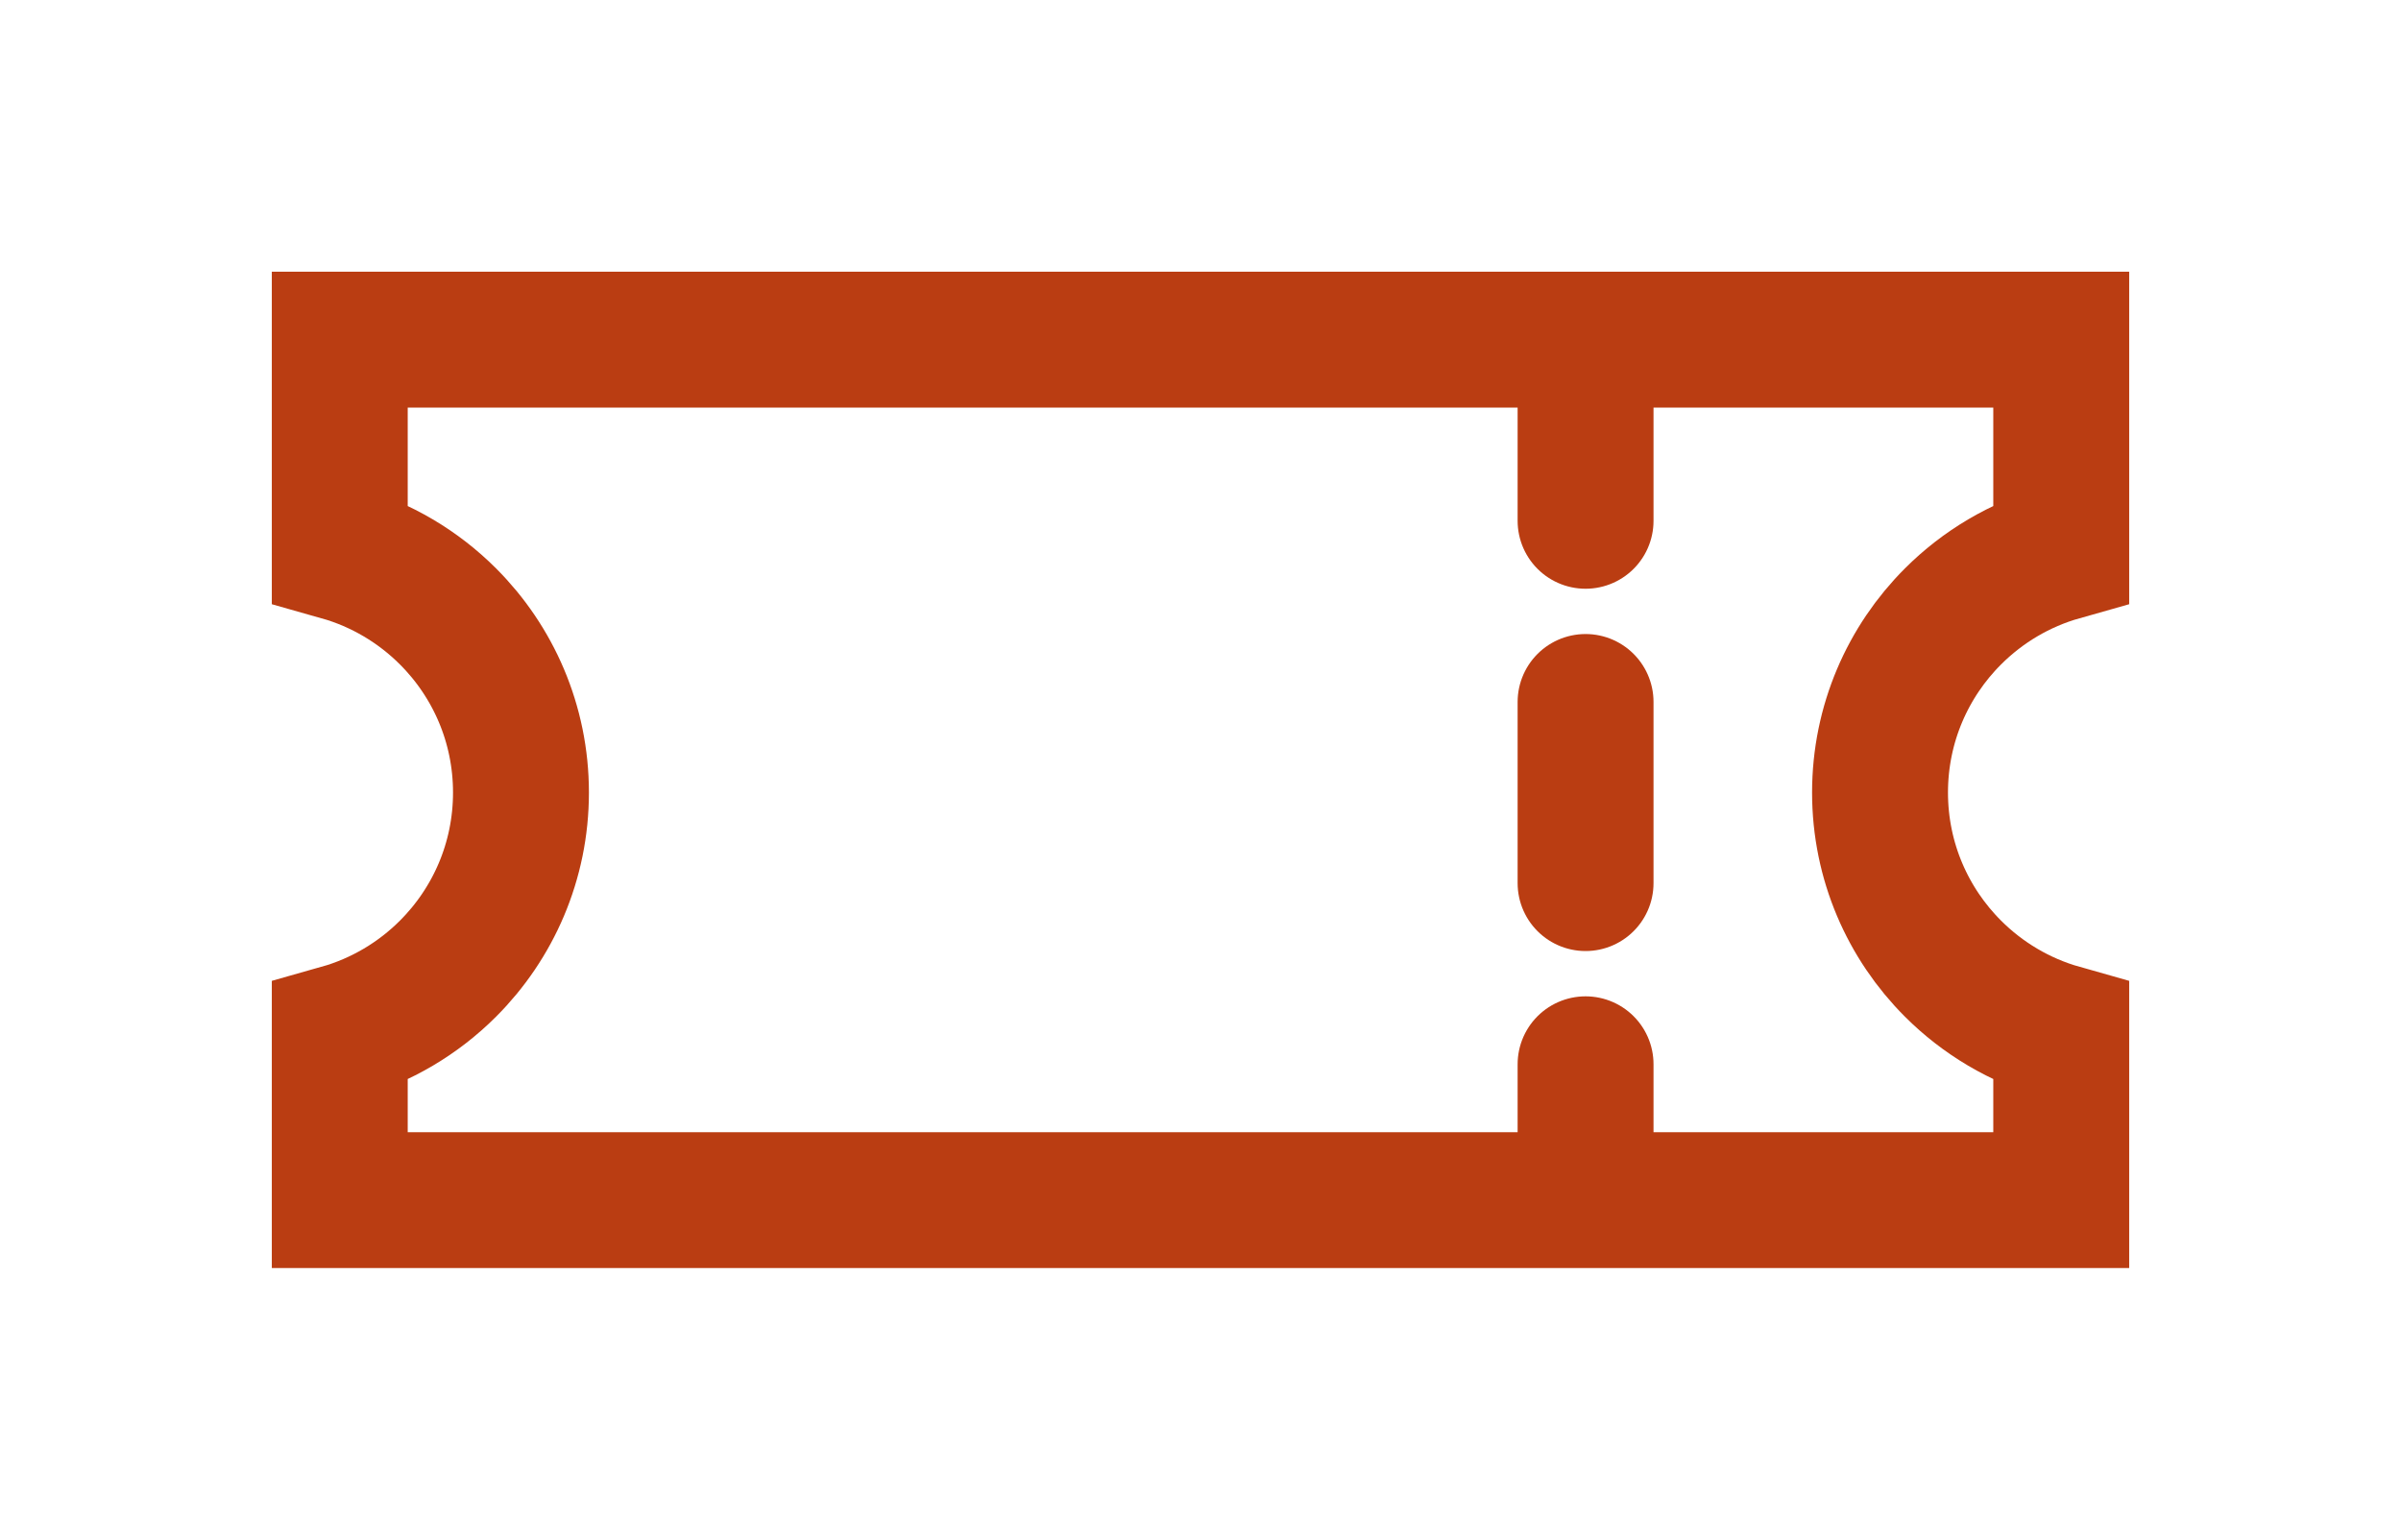
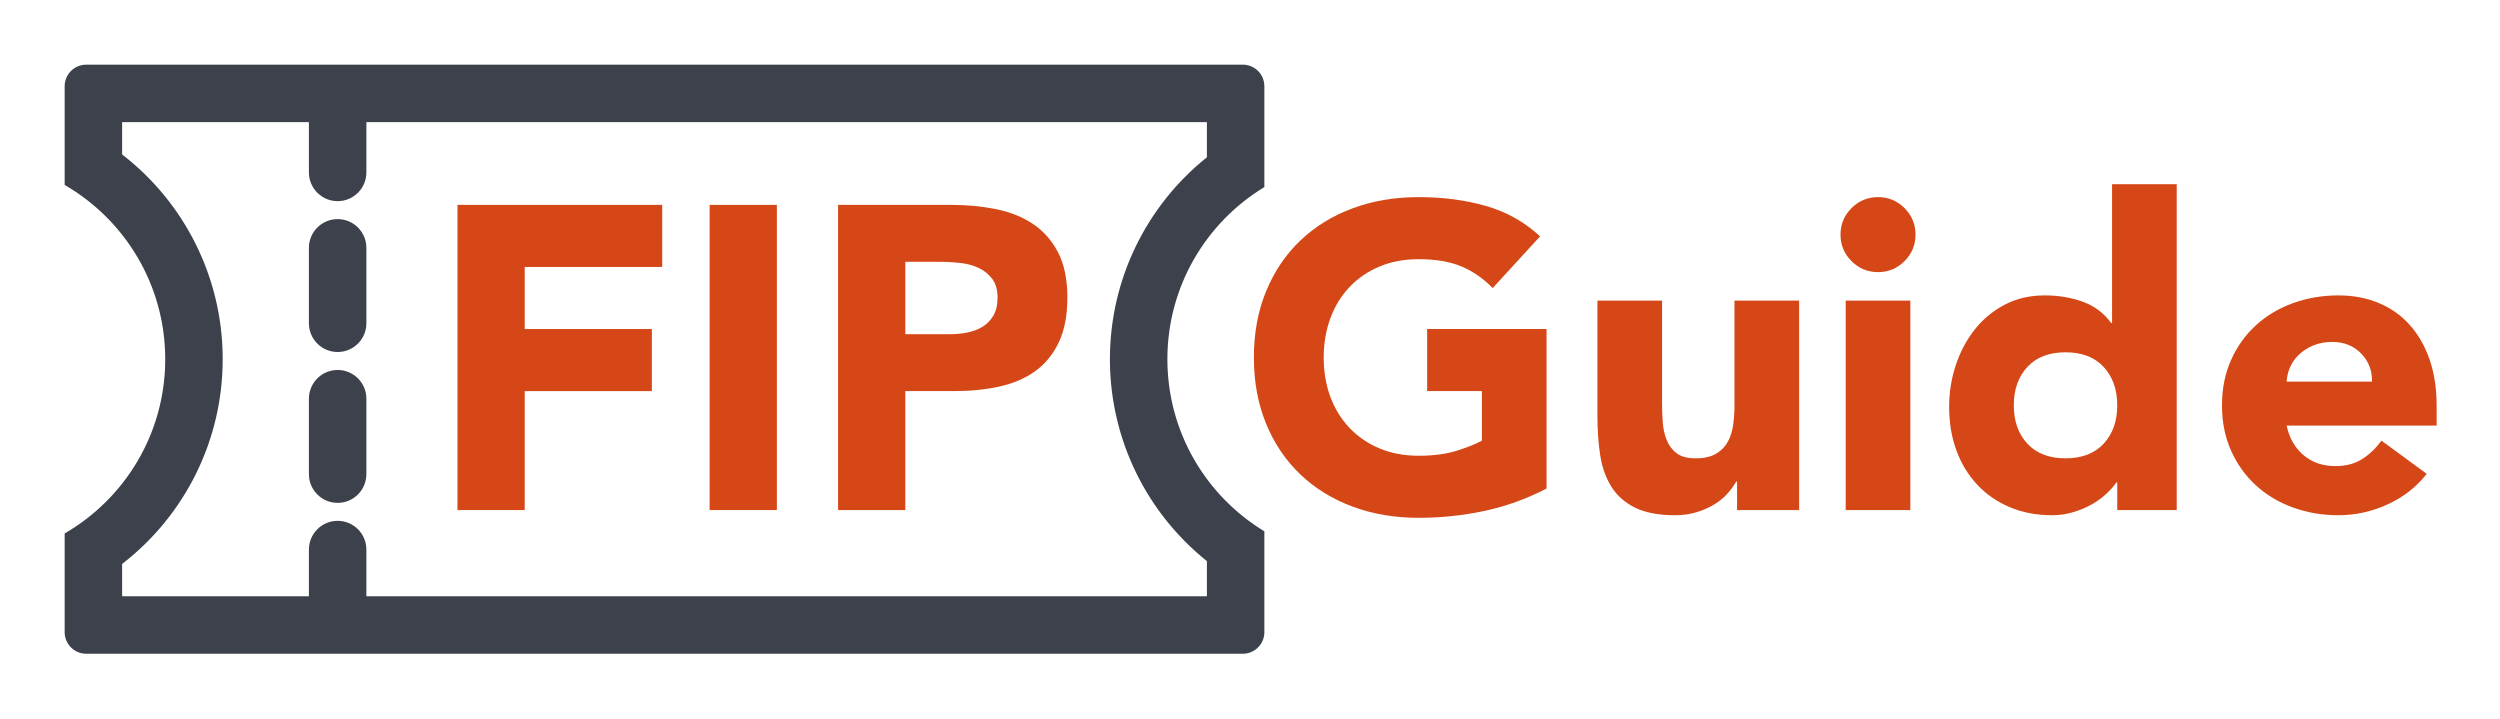
- <svg xmlns="http://www.w3.org/2000/svg" width="106px" height="68px" viewBox="0 0 106 68" version="1.1">
-   <g id="Page-1" stroke="none" stroke-width="1" fill="none" fill-rule="evenodd">
-     <g id="Artboard" transform="translate(-3657, -1347)">
-       <g id="Group-11" transform="translate(3657, 1347)">
-         <rect id="Rectangle" x="0" y="0" width="106" height="68" />
-         <g id="Group-10-Copy" transform="translate(12, 12)" stroke="#BA3D12" stroke-width="6">
-           <path d="M79,3 L79,12.414 C77.168,12.932 75.531,13.913 74.222,15.222 C72.231,17.212 71,19.962 71,23 C71,26.038 72.231,28.788 74.222,30.778 C75.531,32.087 77.168,33.068 79,33.586 L79,41 L3,41 L3,33.586 C4.832,33.068 6.469,32.087 7.778,30.778 C9.769,28.788 11,26.038 11,23 C11,19.962 9.769,17.212 7.778,15.222 C6.469,13.913 4.832,12.932 3,12.414 L3,3 L79,3 Z" id="Combined-Shape" />
-           <line x1="58" y1="3" x2="58" y2="40" id="Line" stroke-linecap="round" stroke-linejoin="round" stroke-dasharray="8" />
-         </g>
-       </g>
+ <svg xmlns="http://www.w3.org/2000/svg" width="696px" height="200px" viewBox="0 0 696 200" version="1.1">
+   <g id="finales-Logo" stroke="none" stroke-width="1" fill="none" fill-rule="evenodd">
+     <g id="Guide" transform="translate(349.08, 51.28)" fill="#D54716" fill-rule="nonzero">
+       <path d="M81.48,84.72 C75.96,87.6 70.2,89.68 64.2,90.96 C58.2,92.24 52.08,92.88 45.84,92.88 C39.2,92.88 33.08,91.84 27.48,89.76 C21.88,87.68 17.04,84.7 12.96,80.82 C8.88,76.94 5.7,72.24 3.42,66.72 C1.14,61.2 0,55.04 0,48.24 C0,41.44 1.14,35.28 3.42,29.76 C5.7,24.24 8.88,19.54 12.96,15.66 C17.04,11.78 21.88,8.8 27.48,6.72 C33.08,4.64 39.2,3.6 45.84,3.6 C52.64,3.6 58.9,4.42 64.62,6.06 C70.34,7.7 75.36,10.52 79.68,14.52 L66.48,28.92 C63.92,26.28 61.04,24.28 57.84,22.92 C54.64,21.56 50.64,20.88 45.84,20.88 C41.84,20.88 38.22,21.56 34.98,22.92 C31.74,24.28 28.96,26.18 26.64,28.62 C24.32,31.06 22.54,33.96 21.3,37.32 C20.06,40.68 19.44,44.32 19.44,48.24 C19.44,52.24 20.06,55.9 21.3,59.22 C22.54,62.54 24.32,65.42 26.64,67.86 C28.96,70.3 31.74,72.2 34.98,73.56 C38.22,74.92 41.84,75.6 45.84,75.6 C49.92,75.6 53.44,75.14 56.4,74.22 C59.36,73.3 61.72,72.36 63.48,71.4 L63.48,57.6 L48.24,57.6 L48.24,40.32 L81.48,40.32 L81.48,84.72 Z" id="Path" />
+       <path d="M151.8,90.72 L134.52,90.72 L134.52,82.8 L134.28,82.8 C133.64,83.92 132.82,85.04 131.82,86.16 C130.82,87.28 129.6,88.28 128.16,89.16 C126.72,90.04 125.08,90.76 123.24,91.32 C121.4,91.88 119.4,92.16 117.24,92.16 C112.68,92.16 108.98,91.46 106.14,90.06 C103.3,88.66 101.1,86.72 99.54,84.24 C97.98,81.76 96.94,78.84 96.42,75.48 C95.9,72.12 95.64,68.48 95.64,64.56 L95.64,32.4 L113.64,32.4 L113.64,60.96 C113.64,62.64 113.7,64.38 113.82,66.18 C113.94,67.98 114.3,69.64 114.9,71.16 C115.5,72.68 116.42,73.92 117.66,74.88 C118.9,75.84 120.68,76.32 123,76.32 C125.32,76.32 127.2,75.9 128.64,75.06 C130.08,74.22 131.18,73.1 131.94,71.7 C132.7,70.3 133.2,68.72 133.44,66.96 C133.68,65.2 133.8,63.36 133.8,61.44 L133.8,32.4 L151.8,32.4 L151.8,90.72 Z" id="Path" />
+       <path d="M164.76,32.4 L182.76,32.4 L182.76,90.72 L164.76,90.72 L164.76,32.4 Z M163.32,14.04 C163.32,11.16 164.34,8.7 166.38,6.66 C168.42,4.62 170.88,3.6 173.76,3.6 C176.64,3.6 179.1,4.62 181.14,6.66 C183.18,8.7 184.2,11.16 184.2,14.04 C184.2,16.92 183.18,19.38 181.14,21.42 C179.1,23.46 176.64,24.48 173.76,24.48 C170.88,24.48 168.42,23.46 166.38,21.42 C164.34,19.38 163.32,16.92 163.32,14.04 Z" id="Shape" />
+       <path d="M256.92,90.72 L240.36,90.72 L240.36,83.04 L240.12,83.04 C239.4,84.08 238.46,85.14 237.3,86.22 C236.14,87.3 234.78,88.28 233.22,89.16 C231.66,90.04 229.94,90.76 228.06,91.32 C226.18,91.88 224.24,92.16 222.24,92.16 C217.92,92.16 214,91.42 210.48,89.94 C206.96,88.46 203.94,86.38 201.42,83.7 C198.9,81.02 196.96,77.84 195.6,74.16 C194.24,70.48 193.56,66.44 193.56,62.04 C193.56,57.96 194.18,54.06 195.42,50.34 C196.66,46.62 198.42,43.32 200.7,40.44 C202.98,37.56 205.76,35.26 209.04,33.54 C212.32,31.82 216.04,30.96 220.2,30.96 C223.96,30.96 227.46,31.54 230.7,32.7 C233.94,33.86 236.6,35.84 238.68,38.64 L238.92,38.64 L238.92,0 L256.92,0 L256.92,90.72 Z M240.36,61.56 C240.36,57.16 239.1,53.6 236.58,50.88 C234.06,48.16 230.52,46.8 225.96,46.8 C221.4,46.8 217.86,48.16 215.34,50.88 C212.82,53.6 211.56,57.16 211.56,61.56 C211.56,65.96 212.82,69.52 215.34,72.24 C217.86,74.96 221.4,76.32 225.96,76.32 C230.52,76.32 234.06,74.96 236.58,72.24 C239.1,69.52 240.36,65.96 240.36,61.56 Z" id="Shape" />
+       <path d="M326.52,80.64 C323.64,84.32 320,87.16 315.6,89.16 C311.2,91.16 306.64,92.16 301.92,92.16 C297.44,92.16 293.22,91.44 289.26,90 C285.3,88.56 281.86,86.5 278.94,83.82 C276.02,81.14 273.72,77.92 272.04,74.16 C270.36,70.4 269.52,66.2 269.52,61.56 C269.52,56.92 270.36,52.72 272.04,48.96 C273.72,45.2 276.02,41.98 278.94,39.3 C281.86,36.62 285.3,34.56 289.26,33.12 C293.22,31.68 297.44,30.96 301.92,30.96 C306.08,30.96 309.86,31.68 313.26,33.12 C316.66,34.56 319.54,36.62 321.9,39.3 C324.26,41.98 326.08,45.2 327.36,48.96 C328.64,52.72 329.28,56.92 329.28,61.56 L329.28,67.2 L287.52,67.2 C288.24,70.64 289.8,73.38 292.2,75.42 C294.6,77.46 297.56,78.48 301.08,78.48 C304.04,78.48 306.54,77.82 308.58,76.5 C310.62,75.18 312.4,73.48 313.92,71.4 L326.52,80.64 Z M311.28,54.96 C311.36,51.92 310.36,49.32 308.28,47.16 C306.2,45 303.52,43.92 300.24,43.92 C298.24,43.92 296.48,44.24 294.96,44.88 C293.44,45.52 292.14,46.34 291.06,47.34 C289.98,48.34 289.14,49.5 288.54,50.82 C287.94,52.14 287.6,53.52 287.52,54.96 L311.28,54.96 Z" id="Shape" />
+     </g>
+     <path d="M346,18 C349.314,18 352,20.686 352,24 L352,52.084 C335.814,61.901 325,79.688 325,100 C325,120.312 335.814,138.099 352,147.916 L352,176 C352,179.314 349.314,182 346,182 L24,182 C20.686,182 18,179.314 18,176 L18,148.508 C34.739,138.825 46,120.727 46,100 C46,79.273 34.739,61.175 18,51.492 L18,24 C18,20.686 20.686,18 24,18 L346,18 Z M336,34 L34,34 L34,43.002 L34.198,43.155 C51.277,56.437 61.757,76.908 61.996,99.221 L62,100 C62,122.615 51.476,143.409 34.198,156.845 L34,156.997 L34,166 L336,166 L336,156.209 L335.789,156.042 C319.288,142.729 309.233,122.62 309.004,100.763 L309,100 C309,77.848 319.097,57.426 335.789,43.958 L336,43.79 L336,34 Z" id="Combined-Shape" fill="#3C414B" fill-rule="nonzero" />
+     <path d="M94,145 C98.418,145 102,148.582 102,153 L102,170 C102,174.418 98.418,178 94,178 C89.582,178 86,174.418 86,170 L86,153 C86,148.582 89.582,145 94,145 Z M94,103 C98.418,103 102,106.582 102,111 L102,132 C102,136.418 98.418,140 94,140 C89.582,140 86,136.418 86,132 L86,111 C86,106.582 89.582,103 94,103 Z M94,61 C98.418,61 102,64.582 102,69 L102,90 C102,94.418 98.418,98 94,98 C89.582,98 86,94.418 86,90 L86,69 C86,64.582 89.582,61 94,61 Z M94,19 C98.418,19 102,22.582 102,27 L102,48 C102,52.418 98.418,56 94,56 C89.582,56 86,52.418 86,48 L86,27 C86,22.582 89.582,19 94,19 Z" id="Line" fill="#3C414B" fill-rule="nonzero" />
+     <g id="FIP" transform="translate(127.36, 57.04)" fill="#D54716" fill-rule="nonzero">
+       <polygon id="Path" points="0 0 57 0 57 17.28 18.72 17.28 18.72 34.56 54.12 34.56 54.12 51.84 18.72 51.84 18.72 84.96 0 84.96" />
+       <polygon id="Path" points="70.2 0 88.92 0 88.92 84.96 70.2 84.96" />
+       <path d="M105.96,0 L137.52,0 C141.92,0 146.08,0.4 150,1.2 C153.92,2 157.34,3.38 160.26,5.34 C163.18,7.3 165.5,9.94 167.22,13.26 C168.94,16.58 169.8,20.76 169.8,25.8 C169.8,30.76 169,34.92 167.4,38.28 C165.8,41.64 163.6,44.32 160.8,46.32 C158,48.32 154.68,49.74 150.84,50.58 C147,51.42 142.84,51.84 138.36,51.84 L124.68,51.84 L124.68,84.96 L105.96,84.96 L105.96,0 Z M124.68,36 L137.16,36 C138.84,36 140.46,35.84 142.02,35.52 C143.58,35.2 144.98,34.66 146.22,33.9 C147.46,33.14 148.46,32.1 149.22,30.78 C149.98,29.46 150.36,27.8 150.36,25.8 C150.36,23.64 149.86,21.9 148.86,20.58 C147.86,19.26 146.58,18.24 145.02,17.52 C143.46,16.8 141.72,16.34 139.8,16.14 C137.88,15.94 136.04,15.84 134.28,15.84 L124.68,15.84 L124.68,36 Z" id="Shape" />
    </g>
  </g>
</svg>
